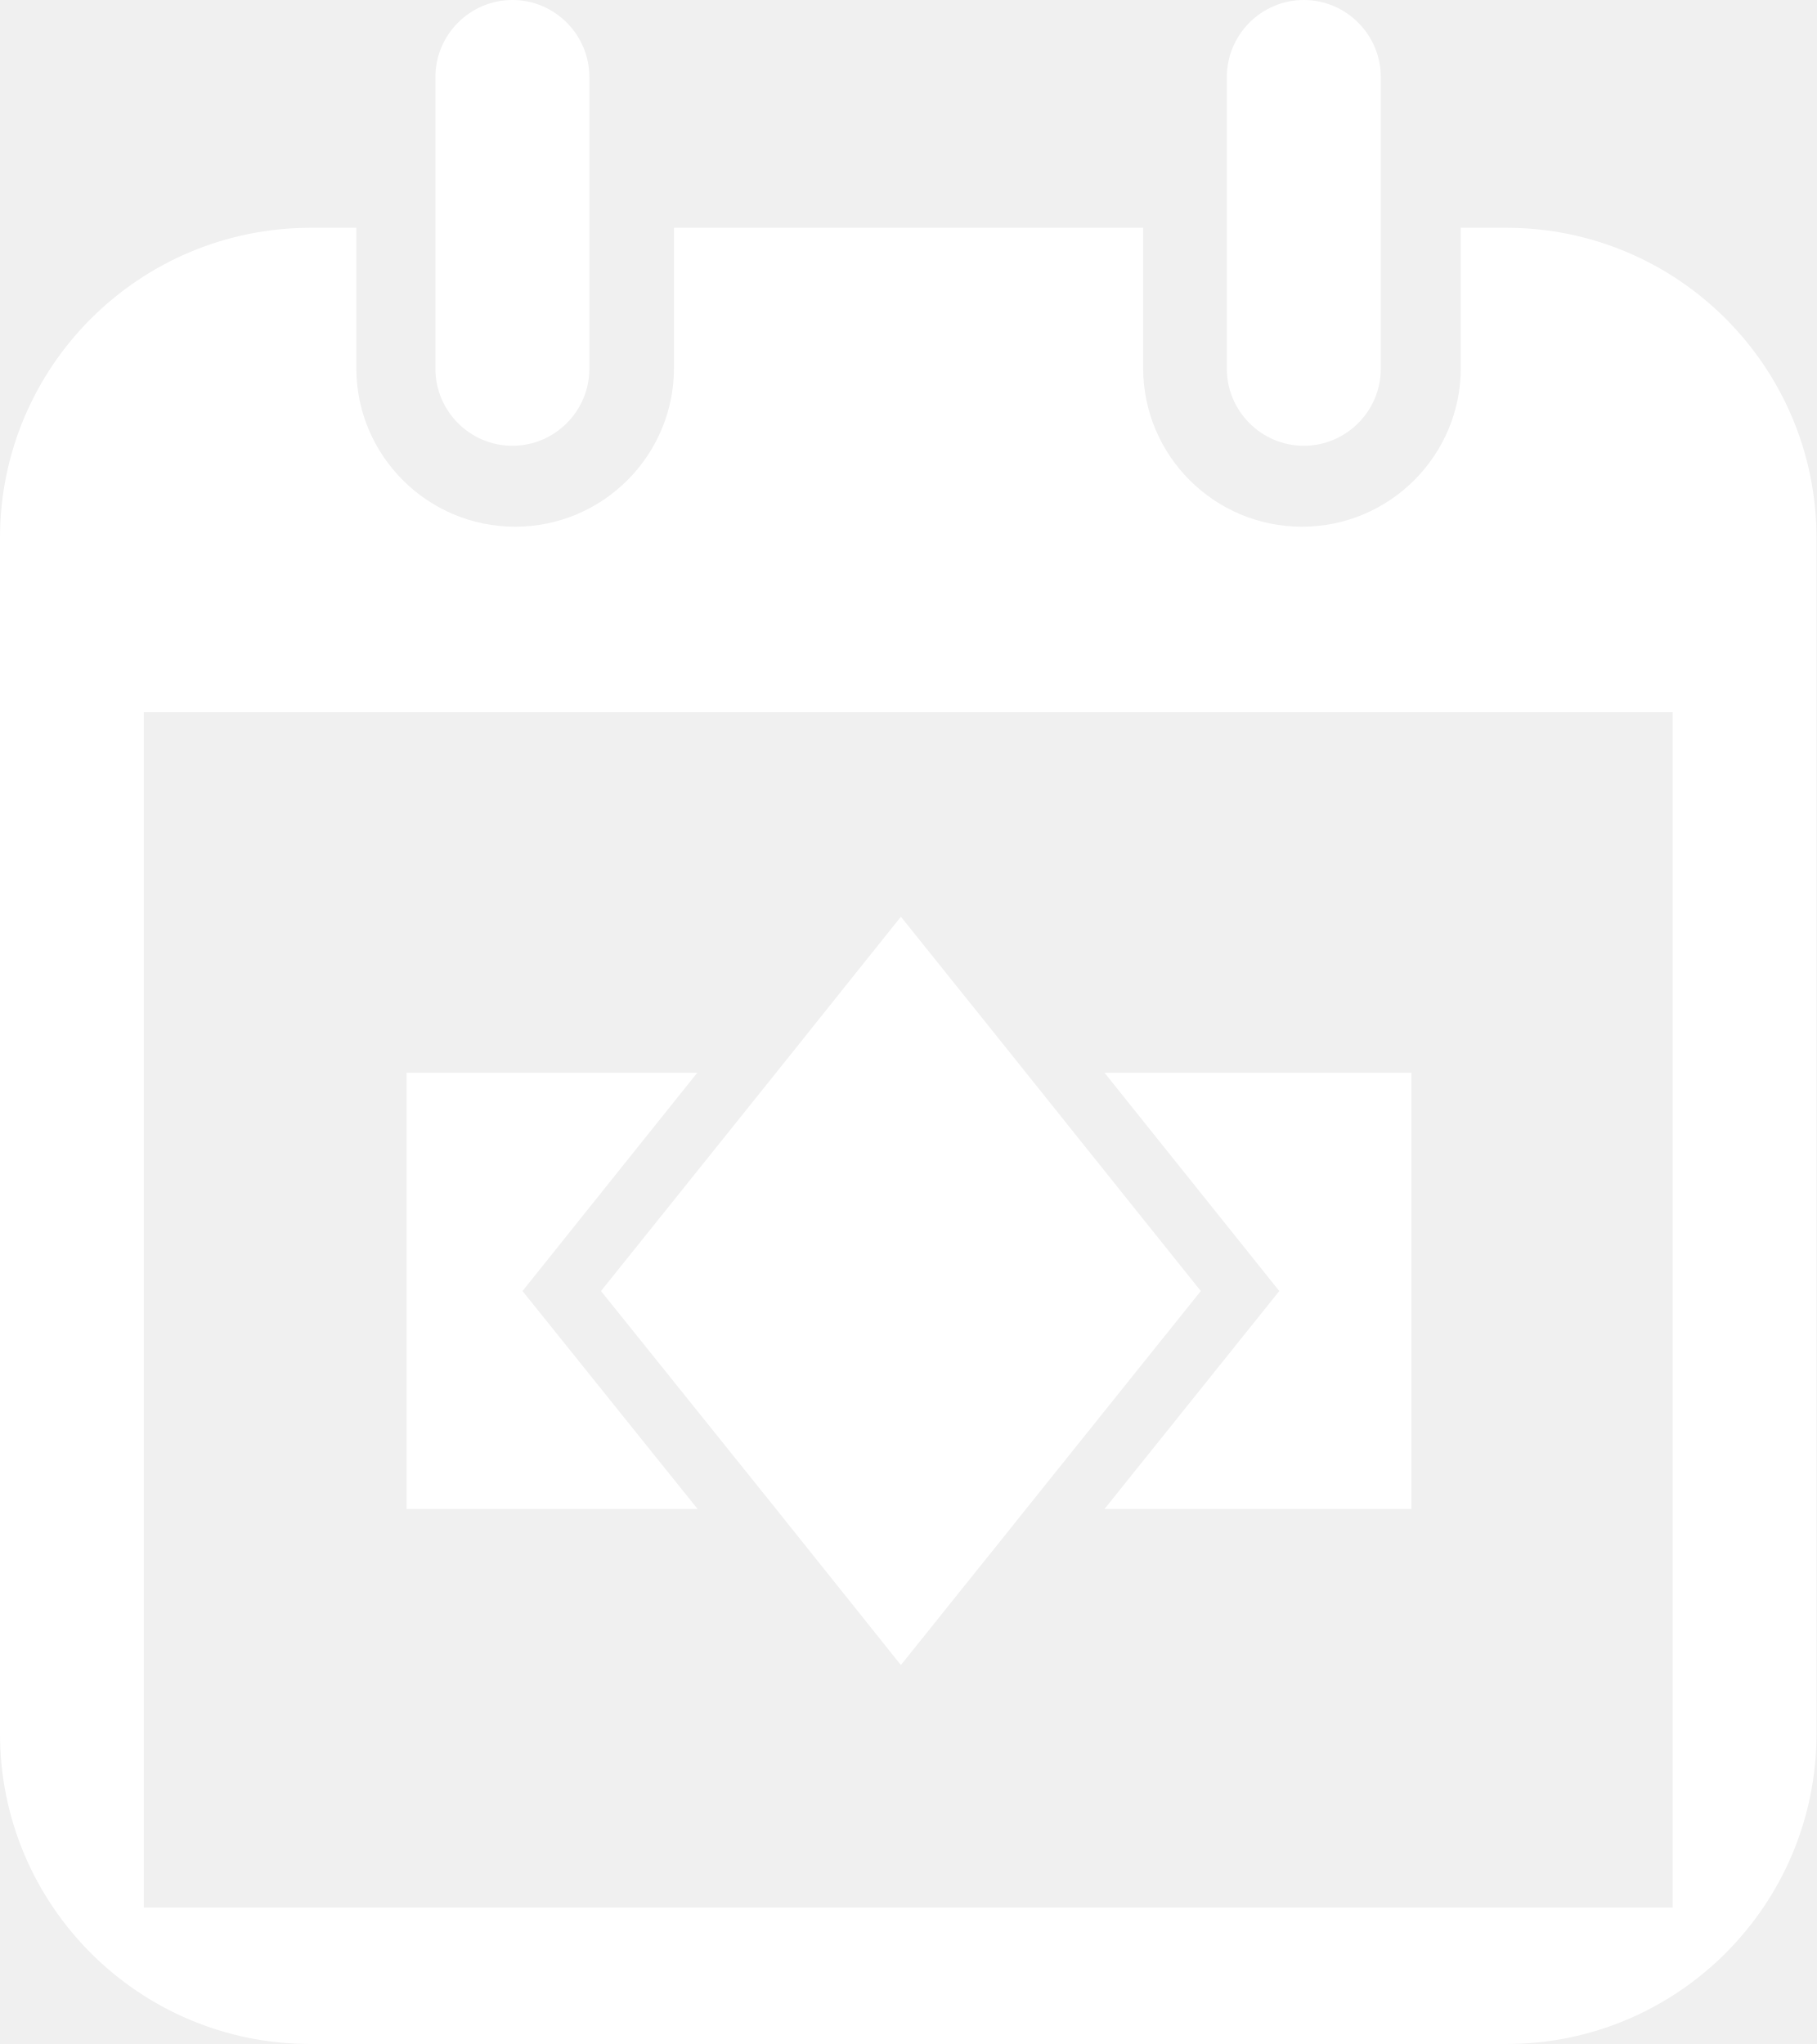
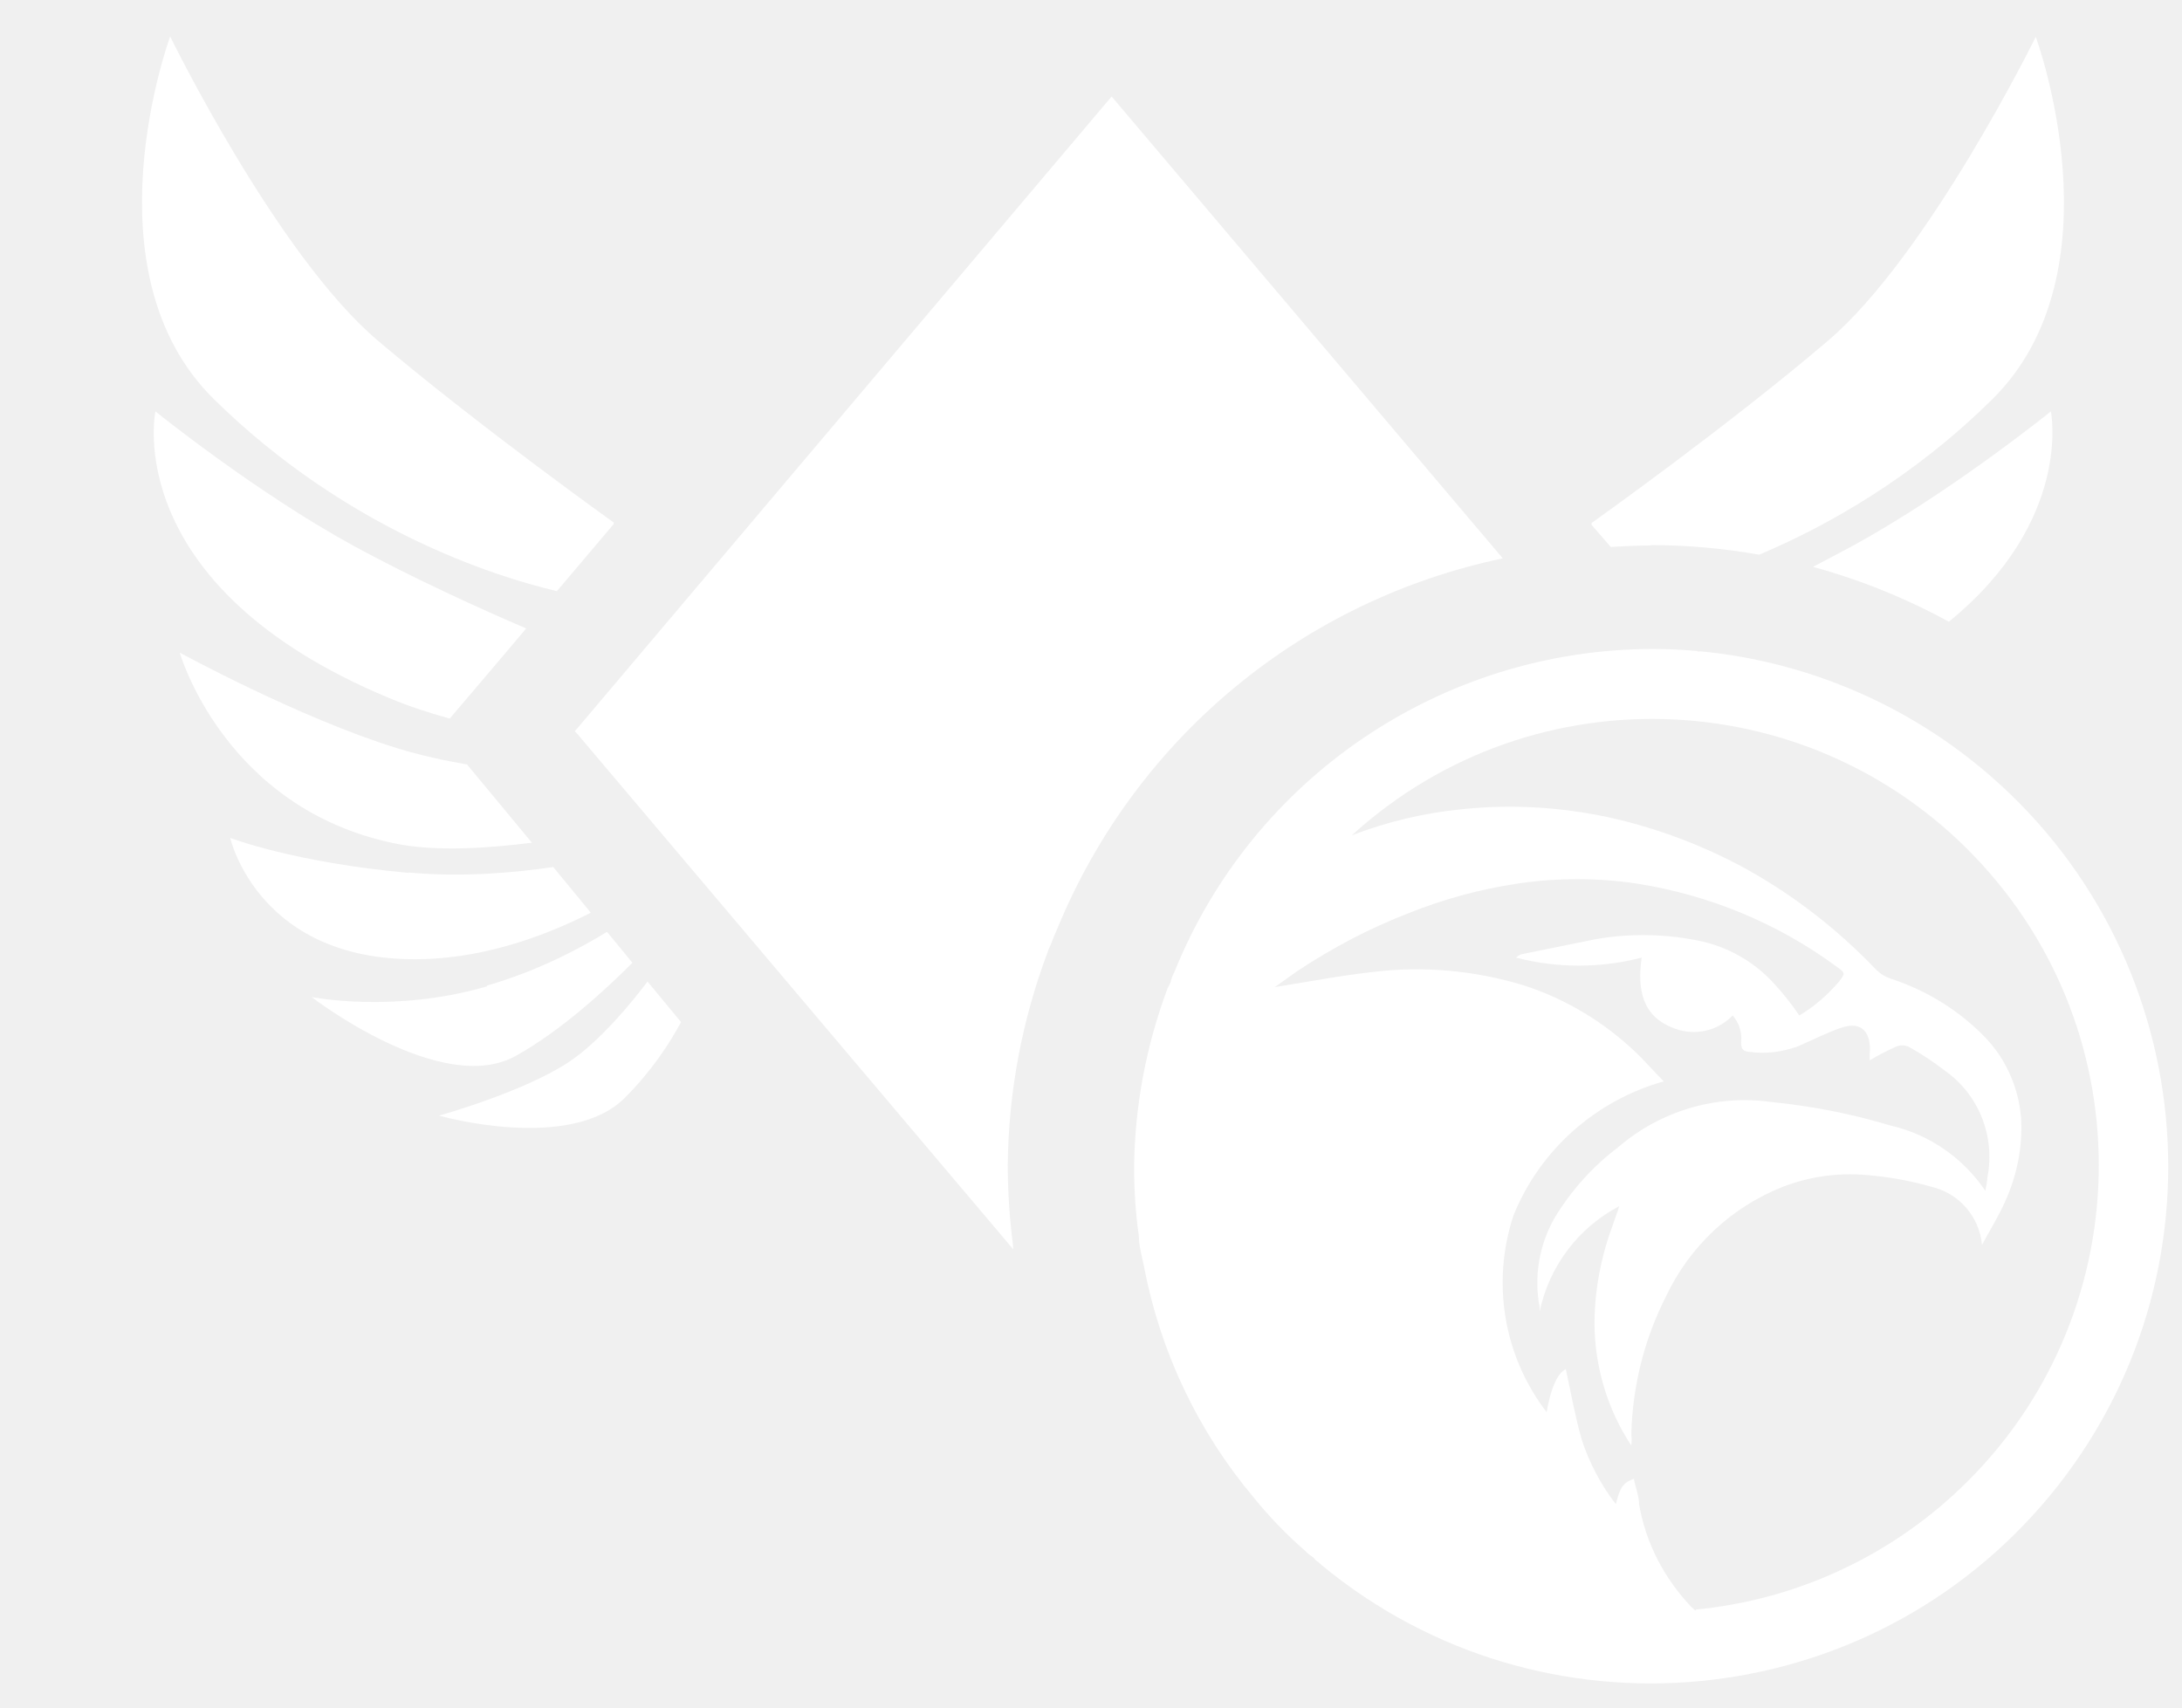
- <svg xmlns="http://www.w3.org/2000/svg" id="Layer_1" viewBox="0 0 59.24 66.67">
+ <svg xmlns="http://www.w3.org/2000/svg" id="Layer_1" viewBox="0 0 59.24 46.37">
  <defs>
-     <style>.cls-1{fill:#fff;}</style>
+     <style>.cls-1{fill:#fff;}.cls-2{fill:#903f40;}</style>
  </defs>
-   <g id="Group_3490">
-     <path class="cls-1" d="m49.12,7.43h-1.48v4.57c0,2.86-2.32,5.18-5.18,5.18s-5.18-2.32-5.18-5.18v-4.57h-15.3v4.57c0,2.86-2.32,5.18-5.18,5.18s-5.18-2.32-5.18-5.18v-4.57h-1.48C4.53,7.43,0,11.96,0,17.55v39c0,5.59,4.53,10.12,10.12,10.12h39c5.59,0,10.12-4.53,10.12-10.12V17.55c0-5.59-4.53-10.12-10.12-10.12Zm5.43,54.79H4.69V23.23h49.86v39Z" />
-     <path class="cls-1" d="m16.71,0c-1.38,0-2.51,1.13-2.51,2.51v9.52c0,1.38,1.13,2.51,2.51,2.51s2.51-1.13,2.51-2.51V2.51c0-1.38-1.13-2.51-2.51-2.51Z" />
-     <path class="cls-1" d="m42.52,0c-1.38,0-2.51,1.13-2.51,2.51v9.52c0,1.38,1.13,2.51,2.51,2.51s2.51-1.13,2.51-2.51V2.51c0-1.38-1.13-2.51-2.51-2.51Z" />
-     <g>
-       <polygon class="cls-1" points="22.74 34.99 13.26 34.99 13.26 49.22 22.75 49.22 17.04 42.11 22.74 34.99" />
-       <polygon class="cls-1" points="36.02 34.99 41.72 42.11 36.02 49.22 46.03 49.22 46.03 34.99 36.02 34.99" />
-       <polygon class="cls-1" points="33.46 34.99 32.66 33.99 29.38 29.9 26.11 33.99 25.31 34.99 19.6 42.11 25.31 49.22 26.11 50.22 29.38 54.31 32.66 50.22 33.46 49.22 39.16 42.11 33.46 34.99" />
-     </g>
+   <path class="cls-1" d="m27.36,31.63c.02-1.99.39-3.94,1.09-5.8l.02-.06.03-.06s.02-.04.03-.07c.05-.13.1-.26.16-.39,2.15-5.25,6.71-8.96,12.11-10.09L30.18,2.62l-14.57,17.23,11.9,14.07s-.01-.08-.01-.13c-.09-.71-.14-1.43-.14-2.17Z" />
+   <g id="Group_27">
+     <path id="Path_23" class="cls-1" d="m44.84,17.62c-5.7.02-10.83,3.49-12.96,8.78-.04.07-.06.14-.09.22,0,.06-.05.13-.09.21-.58,1.55-.89,3.19-.91,4.84,0,.64.04,1.27.13,1.9,0,.27.09.56.14.82.44,2.31,1.46,4.46,2.97,6.26.43.53.9,1.02,1.41,1.46.06.07.13.12.21.17.04.05.08.1.14.13l.1.09c5.98,4.93,14.83,4.08,19.77-1.9,4.93-5.98,4.08-14.83-1.9-19.77-2.51-2.07-5.67-3.21-8.92-3.21Zm1.19,26.11l-.12-.11c-.73-.77-1.23-1.73-1.41-2.78,0-.23-.1-.45-.14-.69-.28.1-.38.22-.49.69-.41-.53-.72-1.12-.93-1.76-.18-.64-.29-1.27-.43-1.91-.23.12-.41.53-.52,1.17-1.17-1.52-1.5-3.52-.9-5.34.72-1.78,2.23-3.12,4.08-3.64-.26-.26-.49-.53-.75-.78-.87-.83-1.91-1.46-3.06-1.83-1.32-.4-2.72-.53-4.09-.36-.9.1-1.77.27-2.66.41l.62-.44c.95-.63,1.96-1.16,3.02-1.57.95-.38,1.94-.65,2.95-.8,1.07-.16,2.17-.16,3.24,0,1.97.31,3.83,1.08,5.43,2.26.23.16.23.18.06.4-.31.36-.67.68-1.08.92-.21-.31-.44-.6-.69-.87-.59-.65-1.39-1.07-2.26-1.2-.85-.15-1.73-.15-2.58,0l-2.02.41c-.05.02-.1.05-.14.09,1.12.29,2.29.29,3.41,0-.12.85,0,1.61.91,1.93.54.2,1.16.06,1.56-.36.18.2.26.47.23.73,0,.19.06.25.24.26.44.06.88,0,1.3-.15.39-.17.76-.36,1.16-.5.62-.22.84.18.79.7v.18c.23-.14.47-.26.71-.37.11-.05.24-.05.35,0,.34.19.66.4.97.64.93.65,1.38,1.78,1.17,2.89-.01.13-.03.25-.06.38-.6-.89-1.52-1.53-2.57-1.77-1.06-.32-2.14-.53-3.24-.64-1.5-.21-3.01.24-4.16,1.23-.69.52-1.27,1.17-1.72,1.91-.42.73-.57,1.6-.41,2.43v.12c.26-1.23,1.05-2.28,2.16-2.86-.05.18-.13.36-.18.53-.32.86-.49,1.76-.49,2.68.01,1.17.36,2.32,1,3.29.01-.1.01-.21,0-.31.03-1.3.35-2.58.94-3.74.64-1.36,1.78-2.43,3.18-2.98.78-.3,1.61-.4,2.44-.3.53.05,1.06.15,1.58.3.75.17,1.31.81,1.38,1.58.21-.39.44-.76.62-1.16.33-.72.49-1.51.44-2.3-.07-.81-.4-1.57-.96-2.16-.71-.74-1.6-1.29-2.58-1.61-.15-.05-.28-.13-.39-.24-1.09-1.14-2.35-2.11-3.74-2.85-1.11-.58-2.3-1.02-3.53-1.29-1.31-.28-2.65-.36-3.97-.22-1.03.1-2.04.34-3,.71,4.95-4.51,12.61-4.15,17.12.8,4.51,4.95,4.15,12.61-.8,17.12-1.93,1.76-4.38,2.85-6.98,3.1h0Z" />
+   </g>
+   <g>
+     <path class="cls-1" d="m16.68,14.2s-3.68-2.63-6.42-4.95S4.62.99,4.62.99c0,0-2.35,6.37,1.19,9.85,3.58,3.52,7.57,4.8,9.31,5.21l1.54-1.82v-.05Z" />
+     <polygon class="cls-1" points="15.61 19.85 15.67 19.91 15.67 19.91 15.61 19.85" />
+     <path class="cls-1" d="m14.28,17.06c-1.17-.5-3.03-1.34-4.68-2.24-2.67-1.46-5.38-3.65-5.38-3.65,0,0-1,4.72,6.34,7.78.55.23,1.11.41,1.65.56l1.25-1.47.82-.97Z" />
+     <path class="cls-1" d="m12.7,20.76c-.63-.11-1.29-.25-1.93-.45-2.63-.81-5.89-2.59-5.89-2.59,0,0,1.21,4.23,5.84,5.18,1.1.23,2.54.13,3.72-.02l-1.01-1.22-.74-.89Z" />
+     <path class="cls-1" d="m11.1,23.7c-3.11-.28-4.85-.95-4.85-.95,0,0,.77,3.42,5.25,3.29,1.85-.05,3.52-.74,4.54-1.26l-1.02-1.24c-1.08.16-2.48.28-3.92.15Z" />
+     <path class="cls-1" d="m13.22,26.78c-2.53.74-4.76.29-4.76.29,0,0,3.52,2.72,5.54,1.6,1.22-.68,2.41-1.77,3.17-2.53l-.69-.84c-.75.46-1.88,1.06-3.26,1.46Z" />
+     <path class="cls-1" d="m15.45,28.83c-1.23.82-3.53,1.46-3.53,1.46,0,0,3.54,1.01,5.04-.48.73-.73,1.22-1.48,1.53-2.06l-.91-1.1c-.44.58-1.28,1.61-2.13,2.18Z" />
+     <polygon class="cls-1" points="15.67 19.91 15.66 19.8 15.61 19.85 15.67 19.91" />
+   </g>
+   <g>
+     <path class="cls-2" d="m46.16,17.69s-.07-.01-.1-.01c.03,0,.07.01.1.01h0Z" />
+     <path class="cls-1" d="m44.83,14.8h0c.99,0,1.97.09,2.93.26,1.87-.79,4.17-2.09,6.32-4.21,3.54-3.48,1.19-9.85,1.19-9.85,0,0-2.91,5.92-5.64,8.25s-6.42,4.95-6.42,4.95v.05s.52.6.52.6c.36-.02.71-.04,1.08-.04h0Z" />
+     <path class="cls-1" d="m55.68,11.17s-2.71,2.19-5.38,3.65c-.35.19-.72.38-1.08.57,1.28.35,2.52.85,3.69,1.49,3.38-2.75,2.77-5.71,2.77-5.71Z" />
  </g>
</svg>
